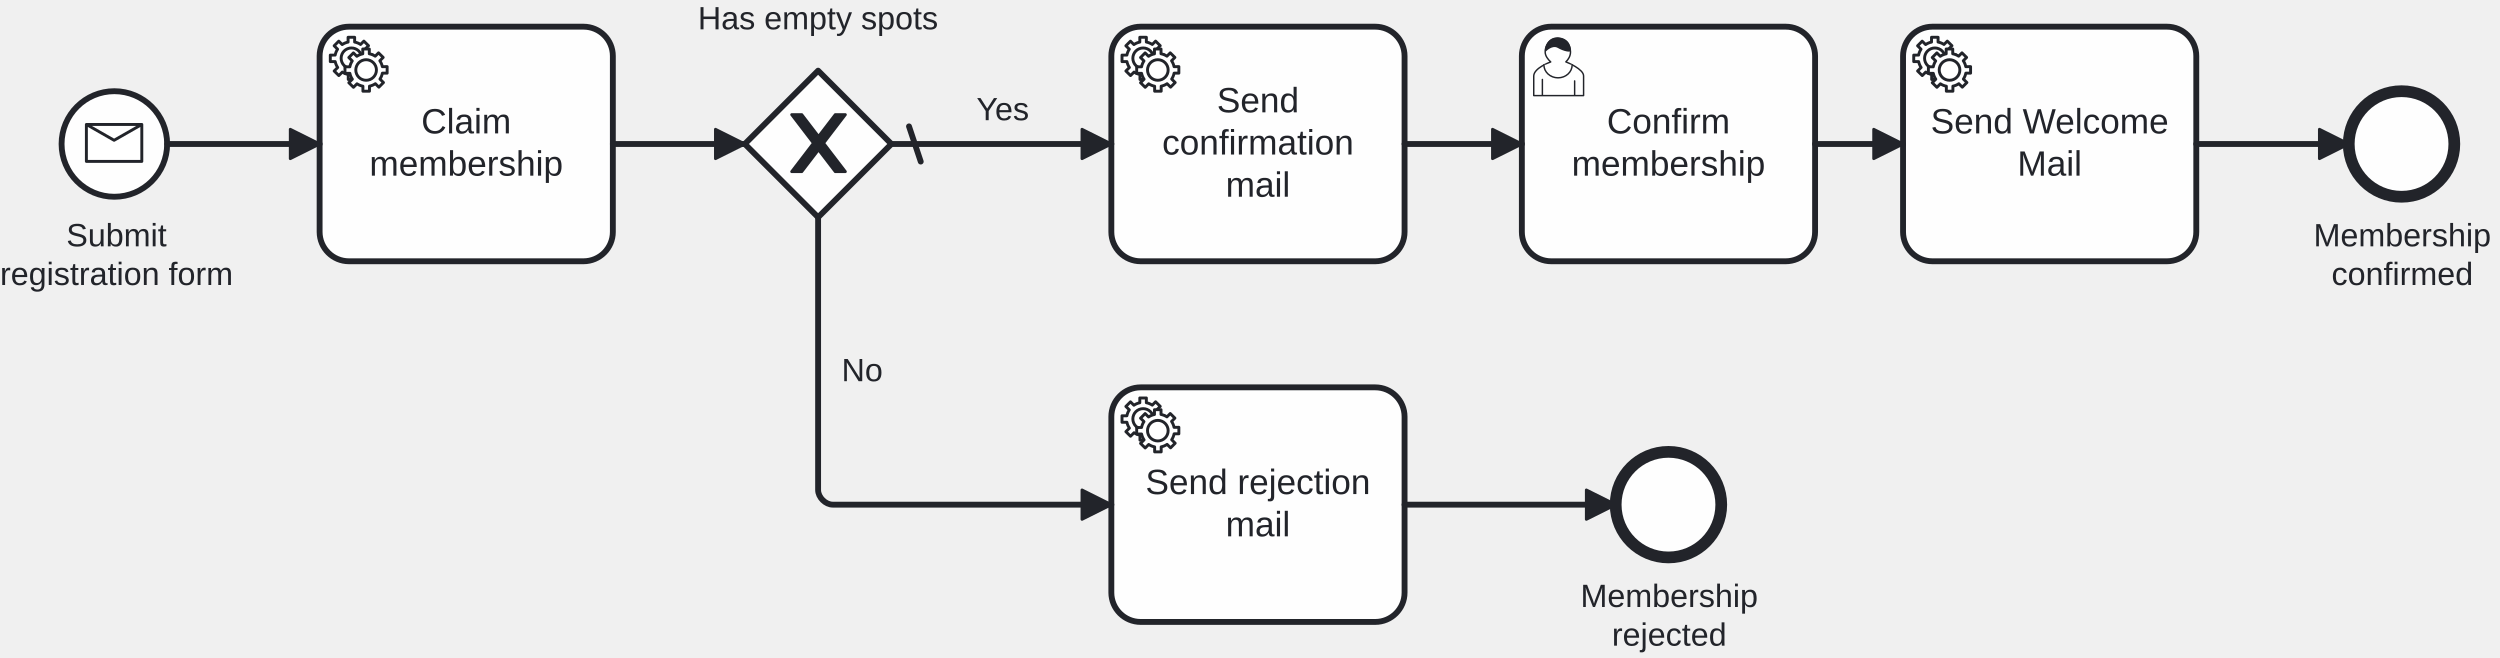
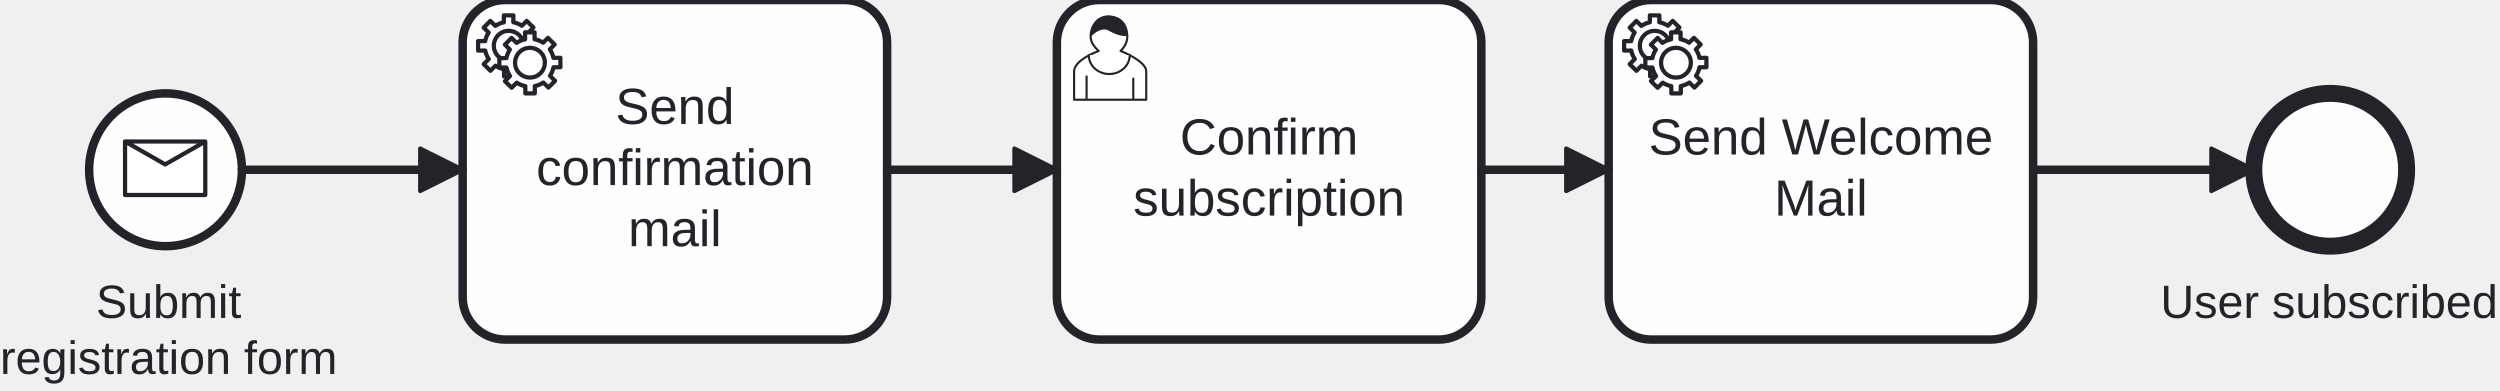
- <svg xmlns="http://www.w3.org/2000/svg" width="852.578" height="224.1" viewBox="-109 127.9 852.578 224.1" version="1.1">
+ <svg xmlns="http://www.w3.org/2000/svg" width="589" height="92" viewBox="161 137 589 92" version="1.1">
  <g class="djs-group">
-     <g class="djs-element djs-shape" data-element-id="startEvent_submitRegistration" style="display: block;" transform="matrix(1 0 0 1 -88 159)">
+     <g class="djs-element djs-shape" data-element-id="startEvent_submitRegistration" style="display: block;" transform="matrix(1 0 0 1 182 159)">
      <g class="djs-visual">
        <circle cx="18" cy="18" r="18" style="stroke-linecap: round; stroke-linejoin: round; stroke: rgb(34, 36, 42); stroke-width: 2px; fill: white; fill-opacity: 0.95;" />
        <path d="m 8.46,11.34 l 0,12.6 l 18.9,0 l 0,-12.6 z l 9.45,5.4 l 9.45,-5.4" style="fill: white; stroke-linecap: round; stroke-linejoin: round; stroke: rgb(34, 36, 42); stroke-width: 1px;" />
      </g>
      <rect class="djs-hit djs-hit-all" x="0" y="0" width="36" height="36" style="fill: none; stroke-opacity: 0; stroke: white; stroke-width: 15px;" />
    </g>
  </g>
  <g class="djs-group">
-     <g class="djs-element djs-shape" data-element-id="startEvent_submitRegistration_label" style="display: block;" transform="matrix(1 0 0 1 -109 202)">
+     <g class="djs-element djs-shape" data-element-id="startEvent_submitRegistration_label" style="display: block;" transform="matrix(1 0 0 1 161 202)">
      <g class="djs-visual">
        <text lineHeight="1.2" class="djs-label" style="font-family: Arial, sans-serif; font-size: 11px; font-weight: normal; fill: rgb(34, 36, 42);">
          <tspan x="22.618" y="9.9">Submit </tspan>
          <tspan x="0" y="23.1">registration form</tspan>
        </text>
      </g>
      <rect class="djs-hit djs-hit-all" x="0" y="0" width="80" height="27" style="fill: none; stroke-opacity: 0; stroke: white; stroke-width: 15px;" />
    </g>
  </g>
  <g class="djs-group">
-     <g class="djs-element djs-shape" data-element-id="userTask_confirmMembership" style="display: block;" transform="matrix(1 0 0 1 410 137)">
+     <g class="djs-element djs-shape" data-element-id="userTask_confirmSubscription" style="display: block;" transform="matrix(1 0 0 1 410 137)">
      <g class="djs-visual">
        <rect x="0" y="0" width="100" height="80" rx="10" ry="10" style="stroke-linecap: round; stroke-linejoin: round; stroke: rgb(34, 36, 42); stroke-width: 2px; fill: white; fill-opacity: 0.95;" />
        <text lineHeight="1.2" class="djs-label" style="font-family: Arial, sans-serif; font-size: 12px; font-weight: normal; fill: rgb(34, 36, 42);">
          <tspan x="28.997" y="36.4">Confirm </tspan>
-           <tspan x="16.988" y="50.8">membership</tspan>
+           <tspan x="17.984" y="50.8">subscription</tspan>
        </text>
        <path d="m 15,12 c 0.909,-0.845 1.594,-2.049 1.594,-3.385 0,-2.554 -1.805,-4.622 -4.357,-4.622 -2.552,0 -4.288,2.068 -4.288,4.622 0,1.348 0.974,2.562 1.896,3.405 -0.529,0.187 -5.669,2.097 -5.794,4.756 v 6.718 h 17 v -6.718 c 0,-2.298 -5.528,-4.595 -6.051,-4.776 zm -8,6 l 0,5.5 m 11,0 l 0,-5" style="fill: white; stroke-linecap: round; stroke-linejoin: round; stroke: rgb(34, 36, 42); stroke-width: 0.5px;" />
        <path d="m 15,12 m 2.162,1.009 c 0,2.447 -2.158,4.431 -4.821,4.431 -2.665,0 -4.822,-1.981 -4.822,-4.431 " style="fill: white; stroke-linecap: round; stroke-linejoin: round; stroke: rgb(34, 36, 42); stroke-width: 0.5px;" />
        <path d="m 15,12 m -6.9,-3.80 c 0,0 2.251,-2.358 4.274,-1.177 2.024,1.181 4.221,1.537 4.124,0.965 -0.098,-0.57 -0.117,-3.791 -4.191,-4.136 -3.575,0.001 -4.208,3.367 -4.207,4.348 z" style="fill: rgb(34, 36, 42); stroke-linecap: round; stroke-linejoin: round; stroke: rgb(34, 36, 42); stroke-width: 0.5px;" />
      </g>
      <rect class="djs-hit djs-hit-all" x="0" y="0" width="100" height="80" style="fill: none; stroke-opacity: 0; stroke: white; stroke-width: 15px;" />
    </g>
  </g>
  <g class="djs-group">
    <g class="djs-element djs-shape" data-element-id="serviceTask_sendWelcomeMail" style="display: block;" transform="matrix(1 0 0 1 540 137)">
      <g class="djs-visual">
        <rect x="0" y="0" width="100" height="80" rx="10" ry="10" style="stroke-linecap: round; stroke-linejoin: round; stroke: rgb(34, 36, 42); stroke-width: 2px; fill: white; fill-opacity: 0.95;" />
        <text lineHeight="1.2" class="djs-label" style="font-family: Arial, sans-serif; font-size: 12px; font-weight: normal; fill: rgb(34, 36, 42);">
          <tspan x="9.424" y="36.4">Send Welcome </tspan>
          <tspan x="38.999" y="50.8">Mail</tspan>
        </text>
        <circle cx="5" cy="5" r="5" transform="translate(6, 6)" style="stroke-linecap: round; stroke-linejoin: round; stroke: none; stroke-width: 2px; fill: white;" />
        <path d="m 12,18 v -1.713 c 0.352,-0.07 0.704,-0.178 1.048,-0.321 0.344,-0.145 0.666,-0.321 0.966,-0.521 l 1.194,1.18 1.567,-1.577 -1.195,-1.18 c 0.403,-0.614 0.683,-1.299 0.825,-2.018 l 1.622,-0.01 v -2.22 l -1.637,0.01 c -0.073,-0.352 -0.178,-0.7 -0.324,-1.044 -0.145,-0.344 -0.321,-0.664 -0.523,-0.962 l 1.131,-1.136 -1.583,-1.563 -1.13,1.136 c -0.614,-0.401 -1.303,-0.681 -2.023,-0.822 l 0.009,-1.619 h -2.241 l 0.004,1.631 c -0.354,0.074 -0.705,0.18 -1.05,0.324 -0.344,0.144 -0.665,0.321 -0.964,0.52 l -1.17,-1.158 -1.567,1.579 1.168,1.157 c -0.403,0.613 -0.683,1.298 -0.825,2.017 l -1.659,0.003 v 2.222 l 1.672,-0.006 c 0.073,0.351 0.18,0.702 0.324,1.045 0.145,0.344 0.321,0.664 0.523,0.961 l -1.199,1.197 1.584,1.56 1.196,-1.193 c 0.614,0.403 1.303,0.682 2.023,0.823 l 7.19e-4,1.699 h 2.227 z m 0.221,-3.996 c -1.789,0.75 -3.858,-0.093 -4.61,-1.874 -0.752,-1.783 0.091,-3.846 1.88,-4.596 1.788,-0.749 3.857,0.093 4.609,1.874 0.752,1.782 -0.091,3.846 -1.88,4.596 z" style="fill: white; stroke-linecap: round; stroke-linejoin: round; stroke: rgb(34, 36, 42); stroke-width: 1px;" />
        <circle cx="5" cy="5" r="5" transform="translate(11, 10)" style="stroke-linecap: round; stroke-linejoin: round; stroke: none; stroke-width: 2px; fill: white;" />
        <path d="m 17,22 v -1.713 c 0.352,-0.07 0.704,-0.178 1.048,-0.321 0.344,-0.145 0.666,-0.321 0.966,-0.521 l 1.194,1.18 1.567,-1.577 -1.195,-1.18 c 0.403,-0.614 0.683,-1.299 0.825,-2.018 l 1.622,-0.01 v -2.22 l -1.637,0.01 c -0.073,-0.352 -0.178,-0.7 -0.324,-1.044 -0.145,-0.344 -0.321,-0.664 -0.523,-0.962 l 1.131,-1.136 -1.583,-1.563 -1.13,1.136 c -0.614,-0.401 -1.303,-0.681 -2.023,-0.822 l 0.009,-1.619 h -2.241 l 0.004,1.631 c -0.354,0.074 -0.705,0.18 -1.05,0.324 -0.344,0.144 -0.665,0.321 -0.964,0.52 l -1.17,-1.158 -1.567,1.579 1.168,1.157 c -0.403,0.613 -0.683,1.298 -0.825,2.017 l -1.659,0.003 v 2.222 l 1.672,-0.006 c 0.073,0.351 0.18,0.702 0.324,1.045 0.145,0.344 0.321,0.664 0.523,0.961 l -1.199,1.197 1.584,1.56 1.196,-1.193 c 0.614,0.403 1.303,0.682 2.023,0.823 l 7.19e-4,1.699 h 2.227 z m 0.221,-3.996 c -1.789,0.75 -3.858,-0.093 -4.61,-1.874 -0.752,-1.783 0.091,-3.846 1.88,-4.596 1.788,-0.749 3.857,0.093 4.609,1.874 0.752,1.782 -0.091,3.846 -1.88,4.596 z" style="fill: white; stroke-linecap: round; stroke-linejoin: round; stroke: rgb(34, 36, 42); stroke-width: 1px;" />
      </g>
      <rect class="djs-hit djs-hit-all" x="0" y="0" width="100" height="80" style="fill: none; stroke-opacity: 0; stroke: white; stroke-width: 15px;" />
    </g>
  </g>
  <g class="djs-group">
-     <g class="djs-element djs-shape" data-element-id="endEvent_membershipConfirmed" style="display: block;" transform="matrix(1 0 0 1 692 159)">
+     <g class="djs-element djs-shape" data-element-id="endEvent_userSubscribed" style="display: block;" transform="matrix(1 0 0 1 692 159)">
      <g class="djs-visual">
        <circle cx="18" cy="18" r="18" style="stroke-linecap: round; stroke-linejoin: round; stroke: rgb(34, 36, 42); stroke-width: 4px; fill: white; fill-opacity: 0.95;" />
      </g>
      <rect class="djs-hit djs-hit-all" x="0" y="0" width="36" height="36" style="fill: none; stroke-opacity: 0; stroke: white; stroke-width: 15px;" />
    </g>
  </g>
  <g class="djs-group">
-     <g class="djs-element djs-shape" data-element-id="endEvent_membershipConfirmed_label" style="display: block;" transform="matrix(1 0 0 1 680 202)">
+     <g class="djs-element djs-shape" data-element-id="endEvent_userSubscribed_label" style="display: block;" transform="matrix(1 0 0 1 670 202)">
      <g class="djs-visual">
        <text lineHeight="1.2" class="djs-label" style="font-family: Arial, sans-serif; font-size: 11px; font-weight: normal; fill: rgb(34, 36, 42);">
-           <tspan x="0" y="9.9">Membership </tspan>
-           <tspan x="6.112" y="23.1">confirmed</tspan>
+           <tspan x="0" y="9.9">User subscribed</tspan>
        </text>
      </g>
-       <rect class="djs-hit djs-hit-all" x="0" y="0" width="61" height="27" style="fill: none; stroke-opacity: 0; stroke: white; stroke-width: 15px;" />
+       <rect class="djs-hit djs-hit-all" x="0" y="0" width="80" height="14" style="fill: none; stroke-opacity: 0; stroke: white; stroke-width: 15px;" />
    </g>
  </g>
  <g class="djs-group">
    <g class="djs-element djs-shape" data-element-id="serviceTask_sendConfirmationMail" style="display: block;" transform="matrix(1 0 0 1 270 137)">
      <g class="djs-visual">
        <rect x="0" y="0" width="100" height="80" rx="10" ry="10" style="stroke-linecap: round; stroke-linejoin: round; stroke: rgb(34, 36, 42); stroke-width: 2px; fill: white; fill-opacity: 0.95;" />
        <text lineHeight="1.2" class="djs-label" style="font-family: Arial, sans-serif; font-size: 12px; font-weight: normal; fill: rgb(34, 36, 42);">
          <tspan x="35.987" y="29.2">Send </tspan>
          <tspan x="17.319" y="43.6">confirmation </tspan>
          <tspan x="38.999" y="58">mail</tspan>
        </text>
        <circle cx="5" cy="5" r="5" transform="translate(6, 6)" style="stroke-linecap: round; stroke-linejoin: round; stroke: none; stroke-width: 2px; fill: white;" />
        <path d="m 12,18 v -1.713 c 0.352,-0.07 0.704,-0.178 1.048,-0.321 0.344,-0.145 0.666,-0.321 0.966,-0.521 l 1.194,1.18 1.567,-1.577 -1.195,-1.18 c 0.403,-0.614 0.683,-1.299 0.825,-2.018 l 1.622,-0.01 v -2.22 l -1.637,0.01 c -0.073,-0.352 -0.178,-0.7 -0.324,-1.044 -0.145,-0.344 -0.321,-0.664 -0.523,-0.962 l 1.131,-1.136 -1.583,-1.563 -1.13,1.136 c -0.614,-0.401 -1.303,-0.681 -2.023,-0.822 l 0.009,-1.619 h -2.241 l 0.004,1.631 c -0.354,0.074 -0.705,0.18 -1.05,0.324 -0.344,0.144 -0.665,0.321 -0.964,0.52 l -1.17,-1.158 -1.567,1.579 1.168,1.157 c -0.403,0.613 -0.683,1.298 -0.825,2.017 l -1.659,0.003 v 2.222 l 1.672,-0.006 c 0.073,0.351 0.18,0.702 0.324,1.045 0.145,0.344 0.321,0.664 0.523,0.961 l -1.199,1.197 1.584,1.56 1.196,-1.193 c 0.614,0.403 1.303,0.682 2.023,0.823 l 7.19e-4,1.699 h 2.227 z m 0.221,-3.996 c -1.789,0.75 -3.858,-0.093 -4.61,-1.874 -0.752,-1.783 0.091,-3.846 1.88,-4.596 1.788,-0.749 3.857,0.093 4.609,1.874 0.752,1.782 -0.091,3.846 -1.88,4.596 z" style="fill: white; stroke-linecap: round; stroke-linejoin: round; stroke: rgb(34, 36, 42); stroke-width: 1px;" />
        <circle cx="5" cy="5" r="5" transform="translate(11, 10)" style="stroke-linecap: round; stroke-linejoin: round; stroke: none; stroke-width: 2px; fill: white;" />
        <path d="m 17,22 v -1.713 c 0.352,-0.07 0.704,-0.178 1.048,-0.321 0.344,-0.145 0.666,-0.321 0.966,-0.521 l 1.194,1.18 1.567,-1.577 -1.195,-1.18 c 0.403,-0.614 0.683,-1.299 0.825,-2.018 l 1.622,-0.01 v -2.22 l -1.637,0.01 c -0.073,-0.352 -0.178,-0.7 -0.324,-1.044 -0.145,-0.344 -0.321,-0.664 -0.523,-0.962 l 1.131,-1.136 -1.583,-1.563 -1.13,1.136 c -0.614,-0.401 -1.303,-0.681 -2.023,-0.822 l 0.009,-1.619 h -2.241 l 0.004,1.631 c -0.354,0.074 -0.705,0.18 -1.05,0.324 -0.344,0.144 -0.665,0.321 -0.964,0.52 l -1.17,-1.158 -1.567,1.579 1.168,1.157 c -0.403,0.613 -0.683,1.298 -0.825,2.017 l -1.659,0.003 v 2.222 l 1.672,-0.006 c 0.073,0.351 0.18,0.702 0.324,1.045 0.145,0.344 0.321,0.664 0.523,0.961 l -1.199,1.197 1.584,1.56 1.196,-1.193 c 0.614,0.403 1.303,0.682 2.023,0.823 l 7.19e-4,1.699 h 2.227 z m 0.221,-3.996 c -1.789,0.75 -3.858,-0.093 -4.61,-1.874 -0.752,-1.783 0.091,-3.846 1.88,-4.596 1.788,-0.749 3.857,0.093 4.609,1.874 0.752,1.782 -0.091,3.846 -1.88,4.596 z" style="fill: white; stroke-linecap: round; stroke-linejoin: round; stroke: rgb(34, 36, 42); stroke-width: 1px;" />
      </g>
      <rect class="djs-hit djs-hit-all" x="0" y="0" width="100" height="80" style="fill: none; stroke-opacity: 0; stroke: white; stroke-width: 15px;" />
    </g>
  </g>
  <g class="djs-group">
-     <g class="djs-element djs-shape" data-element-id="serviceTask_claimMembership" style="display: block;" transform="matrix(1 0 0 1 0 137)">
-       <g class="djs-visual">
-         <rect x="0" y="0" width="100" height="80" rx="10" ry="10" style="stroke-linecap: round; stroke-linejoin: round; stroke: rgb(34, 36, 42); stroke-width: 2px; fill: white; fill-opacity: 0.95;" />
-         <text lineHeight="1.2" class="djs-label" style="font-family: Arial, sans-serif; font-size: 12px; font-weight: normal; fill: rgb(34, 36, 42);">
-           <tspan x="34.666" y="36.4">Claim </tspan>
-           <tspan x="16.988" y="50.8">membership</tspan>
-         </text>
-         <circle cx="5" cy="5" r="5" transform="translate(6, 6)" style="stroke-linecap: round; stroke-linejoin: round; stroke: none; stroke-width: 2px; fill: white;" />
-         <path d="m 12,18 v -1.713 c 0.352,-0.07 0.704,-0.178 1.048,-0.321 0.344,-0.145 0.666,-0.321 0.966,-0.521 l 1.194,1.18 1.567,-1.577 -1.195,-1.18 c 0.403,-0.614 0.683,-1.299 0.825,-2.018 l 1.622,-0.01 v -2.22 l -1.637,0.01 c -0.073,-0.352 -0.178,-0.7 -0.324,-1.044 -0.145,-0.344 -0.321,-0.664 -0.523,-0.962 l 1.131,-1.136 -1.583,-1.563 -1.13,1.136 c -0.614,-0.401 -1.303,-0.681 -2.023,-0.822 l 0.009,-1.619 h -2.241 l 0.004,1.631 c -0.354,0.074 -0.705,0.18 -1.05,0.324 -0.344,0.144 -0.665,0.321 -0.964,0.52 l -1.17,-1.158 -1.567,1.579 1.168,1.157 c -0.403,0.613 -0.683,1.298 -0.825,2.017 l -1.659,0.003 v 2.222 l 1.672,-0.006 c 0.073,0.351 0.18,0.702 0.324,1.045 0.145,0.344 0.321,0.664 0.523,0.961 l -1.199,1.197 1.584,1.56 1.196,-1.193 c 0.614,0.403 1.303,0.682 2.023,0.823 l 7.19e-4,1.699 h 2.227 z m 0.221,-3.996 c -1.789,0.75 -3.858,-0.093 -4.61,-1.874 -0.752,-1.783 0.091,-3.846 1.88,-4.596 1.788,-0.749 3.857,0.093 4.609,1.874 0.752,1.782 -0.091,3.846 -1.88,4.596 z" style="fill: white; stroke-linecap: round; stroke-linejoin: round; stroke: rgb(34, 36, 42); stroke-width: 1px;" />
-         <circle cx="5" cy="5" r="5" transform="translate(11, 10)" style="stroke-linecap: round; stroke-linejoin: round; stroke: none; stroke-width: 2px; fill: white;" />
-         <path d="m 17,22 v -1.713 c 0.352,-0.07 0.704,-0.178 1.048,-0.321 0.344,-0.145 0.666,-0.321 0.966,-0.521 l 1.194,1.18 1.567,-1.577 -1.195,-1.18 c 0.403,-0.614 0.683,-1.299 0.825,-2.018 l 1.622,-0.01 v -2.22 l -1.637,0.01 c -0.073,-0.352 -0.178,-0.7 -0.324,-1.044 -0.145,-0.344 -0.321,-0.664 -0.523,-0.962 l 1.131,-1.136 -1.583,-1.563 -1.13,1.136 c -0.614,-0.401 -1.303,-0.681 -2.023,-0.822 l 0.009,-1.619 h -2.241 l 0.004,1.631 c -0.354,0.074 -0.705,0.18 -1.05,0.324 -0.344,0.144 -0.665,0.321 -0.964,0.52 l -1.17,-1.158 -1.567,1.579 1.168,1.157 c -0.403,0.613 -0.683,1.298 -0.825,2.017 l -1.659,0.003 v 2.222 l 1.672,-0.006 c 0.073,0.351 0.18,0.702 0.324,1.045 0.145,0.344 0.321,0.664 0.523,0.961 l -1.199,1.197 1.584,1.56 1.196,-1.193 c 0.614,0.403 1.303,0.682 2.023,0.823 l 7.19e-4,1.699 h 2.227 z m 0.221,-3.996 c -1.789,0.75 -3.858,-0.093 -4.61,-1.874 -0.752,-1.783 0.091,-3.846 1.88,-4.596 1.788,-0.749 3.857,0.093 4.609,1.874 0.752,1.782 -0.091,3.846 -1.88,4.596 z" style="fill: white; stroke-linecap: round; stroke-linejoin: round; stroke: rgb(34, 36, 42); stroke-width: 1px;" />
-       </g>
-       <rect class="djs-hit djs-hit-all" x="0" y="0" width="100" height="80" style="fill: none; stroke-opacity: 0; stroke: white; stroke-width: 15px;" />
-     </g>
-   </g>
-   <g class="djs-group">
-     <g class="djs-element djs-shape" data-element-id="gateway_hasEmptySpots" style="display: block;" transform="matrix(1 0 0 1 145 152)">
-       <g class="djs-visual">
-         <polygon points="25,0 50,25 25,50 0,25" style="stroke-linecap: round; stroke-linejoin: round; stroke: rgb(34, 36, 42); stroke-width: 2px; fill: white; fill-opacity: 0.95;" />
-         <path d="m 16,15 7.429,9.714 -7.429,9.714 3.429,0 5.714,-7.464 5.714,7.464 3.429,0 -7.429,-9.714 7.429,-9.714 -3.429,0 -5.714,7.464 -5.714,-7.464 -3.429,0 z" style="fill: rgb(34, 36, 42); stroke-linecap: round; stroke-linejoin: round; stroke: rgb(34, 36, 42); stroke-width: 1px;" />
-       </g>
-       <rect class="djs-hit djs-hit-all" x="0" y="0" width="50" height="50" style="fill: none; stroke-opacity: 0; stroke: white; stroke-width: 15px;" />
-     </g>
-   </g>
-   <g class="djs-group">
-     <g class="djs-element djs-shape" data-element-id="gateway_hasEmptySpots_label" style="display: block;" transform="matrix(1 0 0 1 129 128)">
-       <g class="djs-visual">
-         <text lineHeight="1.2" class="djs-label" style="font-family: Arial, sans-serif; font-size: 11px; font-weight: normal; fill: rgb(34, 36, 42);">
-           <tspan x="0" y="9.9">Has empty spots</tspan>
-         </text>
-       </g>
-       <rect class="djs-hit djs-hit-all" x="0" y="0" width="82" height="14" style="fill: none; stroke-opacity: 0; stroke: white; stroke-width: 15px;" />
-     </g>
-   </g>
-   <g class="djs-group">
-     <g class="djs-element djs-shape" data-element-id="serviceTask_sendRejectionMail" style="display: block;" transform="matrix(1 0 0 1 270 260)">
-       <g class="djs-visual">
-         <rect x="0" y="0" width="100" height="80" rx="10" ry="10" style="stroke-linecap: round; stroke-linejoin: round; stroke: rgb(34, 36, 42); stroke-width: 2px; fill: white; fill-opacity: 0.95;" />
-         <text lineHeight="1.2" class="djs-label" style="font-family: Arial, sans-serif; font-size: 12px; font-weight: normal; fill: rgb(34, 36, 42);">
-           <tspan x="11.642" y="36.4">Send rejection </tspan>
-           <tspan x="38.999" y="50.8">mail</tspan>
-         </text>
-         <circle cx="5" cy="5" r="5" transform="translate(6, 6)" style="stroke-linecap: round; stroke-linejoin: round; stroke: none; stroke-width: 2px; fill: white;" />
-         <path d="m 12,18 v -1.713 c 0.352,-0.07 0.704,-0.178 1.048,-0.321 0.344,-0.145 0.666,-0.321 0.966,-0.521 l 1.194,1.18 1.567,-1.577 -1.195,-1.18 c 0.403,-0.614 0.683,-1.299 0.825,-2.018 l 1.622,-0.01 v -2.22 l -1.637,0.01 c -0.073,-0.352 -0.178,-0.7 -0.324,-1.044 -0.145,-0.344 -0.321,-0.664 -0.523,-0.962 l 1.131,-1.136 -1.583,-1.563 -1.13,1.136 c -0.614,-0.401 -1.303,-0.681 -2.023,-0.822 l 0.009,-1.619 h -2.241 l 0.004,1.631 c -0.354,0.074 -0.705,0.18 -1.05,0.324 -0.344,0.144 -0.665,0.321 -0.964,0.52 l -1.17,-1.158 -1.567,1.579 1.168,1.157 c -0.403,0.613 -0.683,1.298 -0.825,2.017 l -1.659,0.003 v 2.222 l 1.672,-0.006 c 0.073,0.351 0.18,0.702 0.324,1.045 0.145,0.344 0.321,0.664 0.523,0.961 l -1.199,1.197 1.584,1.56 1.196,-1.193 c 0.614,0.403 1.303,0.682 2.023,0.823 l 7.19e-4,1.699 h 2.227 z m 0.221,-3.996 c -1.789,0.75 -3.858,-0.093 -4.61,-1.874 -0.752,-1.783 0.091,-3.846 1.88,-4.596 1.788,-0.749 3.857,0.093 4.609,1.874 0.752,1.782 -0.091,3.846 -1.88,4.596 z" style="fill: white; stroke-linecap: round; stroke-linejoin: round; stroke: rgb(34, 36, 42); stroke-width: 1px;" />
-         <circle cx="5" cy="5" r="5" transform="translate(11, 10)" style="stroke-linecap: round; stroke-linejoin: round; stroke: none; stroke-width: 2px; fill: white;" />
-         <path d="m 17,22 v -1.713 c 0.352,-0.07 0.704,-0.178 1.048,-0.321 0.344,-0.145 0.666,-0.321 0.966,-0.521 l 1.194,1.18 1.567,-1.577 -1.195,-1.18 c 0.403,-0.614 0.683,-1.299 0.825,-2.018 l 1.622,-0.01 v -2.22 l -1.637,0.01 c -0.073,-0.352 -0.178,-0.7 -0.324,-1.044 -0.145,-0.344 -0.321,-0.664 -0.523,-0.962 l 1.131,-1.136 -1.583,-1.563 -1.13,1.136 c -0.614,-0.401 -1.303,-0.681 -2.023,-0.822 l 0.009,-1.619 h -2.241 l 0.004,1.631 c -0.354,0.074 -0.705,0.18 -1.05,0.324 -0.344,0.144 -0.665,0.321 -0.964,0.52 l -1.17,-1.158 -1.567,1.579 1.168,1.157 c -0.403,0.613 -0.683,1.298 -0.825,2.017 l -1.659,0.003 v 2.222 l 1.672,-0.006 c 0.073,0.351 0.18,0.702 0.324,1.045 0.145,0.344 0.321,0.664 0.523,0.961 l -1.199,1.197 1.584,1.56 1.196,-1.193 c 0.614,0.403 1.303,0.682 2.023,0.823 l 7.19e-4,1.699 h 2.227 z m 0.221,-3.996 c -1.789,0.75 -3.858,-0.093 -4.61,-1.874 -0.752,-1.783 0.091,-3.846 1.88,-4.596 1.788,-0.749 3.857,0.093 4.609,1.874 0.752,1.782 -0.091,3.846 -1.88,4.596 z" style="fill: white; stroke-linecap: round; stroke-linejoin: round; stroke: rgb(34, 36, 42); stroke-width: 1px;" />
-       </g>
-       <rect class="djs-hit djs-hit-all" x="0" y="0" width="100" height="80" style="fill: none; stroke-opacity: 0; stroke: white; stroke-width: 15px;" />
-     </g>
-   </g>
-   <g class="djs-group">
-     <g class="djs-element djs-shape" data-element-id="endEvent_membershipRejected" style="display: block;" transform="matrix(1 0 0 1 442 282)">
-       <g class="djs-visual">
-         <circle cx="18" cy="18" r="18" style="stroke-linecap: round; stroke-linejoin: round; stroke: rgb(34, 36, 42); stroke-width: 4px; fill: white; fill-opacity: 0.95;" />
-       </g>
-       <rect class="djs-hit djs-hit-all" x="0" y="0" width="36" height="36" style="fill: none; stroke-opacity: 0; stroke: white; stroke-width: 15px;" />
-     </g>
-   </g>
-   <g class="djs-group">
-     <g class="djs-element djs-shape" data-element-id="endEvent_membershipRejected_label" style="display: block;" transform="matrix(1 0 0 1 430 325)">
-       <g class="djs-visual">
-         <text lineHeight="1.2" class="djs-label" style="font-family: Arial, sans-serif; font-size: 11px; font-weight: normal; fill: rgb(34, 36, 42);">
-           <tspan x="0" y="9.9">Membership </tspan>
-           <tspan x="10.694" y="23.1">rejected</tspan>
-         </text>
-       </g>
-       <rect class="djs-hit djs-hit-all" x="0" y="0" width="61" height="27" style="fill: none; stroke-opacity: 0; stroke: white; stroke-width: 15px;" />
-     </g>
-   </g>
-   <g class="djs-group">
    <g class="djs-element djs-connection" data-element-id="Flow_0p7ko1g" style="display: block;">
      <g class="djs-visual">
        <defs>
-           <marker id="marker-6yi6bljti7zsu5l9xwyrk4cp8" viewBox="0 0 20 20" refX="11" refY="10" markerWidth="10" markerHeight="10" orient="auto">
+           <marker id="marker-et5lpq0d2hqpk194c27q9ttvk" viewBox="0 0 20 20" refX="11" refY="10" markerWidth="10" markerHeight="10" orient="auto">
            <path d="M 1 5 L 11 10 L 1 15 Z" style="stroke-linecap: round; stroke-linejoin: round; stroke: rgb(34, 36, 42); stroke-width: 1px; fill: rgb(34, 36, 42);" />
          </marker>
        </defs>
-         <path data-corner-radius="5" style="fill: none; stroke-linecap: round; stroke-linejoin: round; stroke: rgb(34, 36, 42); stroke-width: 2px; marker-end: url('#marker-6yi6bljti7zsu5l9xwyrk4cp8');" d="M-52,177L0,177" />
+         <path data-corner-radius="5" style="fill: none; stroke-linecap: round; stroke-linejoin: round; stroke: rgb(34, 36, 42); stroke-width: 2px; marker-end: url('#marker-et5lpq0d2hqpk194c27q9ttvk');" d="M218,177L270,177" />
      </g>
-       <path d="M-52,177L0,177" class="djs-hit djs-hit-stroke" style="fill: none; stroke-opacity: 0; stroke: white; stroke-width: 15px;" />
+       <path d="M218,177L270,177" class="djs-hit djs-hit-stroke" style="fill: none; stroke-opacity: 0; stroke: white; stroke-width: 15px;" />
    </g>
  </g>
  <g class="djs-group">
    <g class="djs-element djs-connection" data-element-id="Flow_0ya530i" style="display: block;">
      <g class="djs-visual">
        <defs>
-           <marker id="marker-eqd1qs8hmx85fnmd1s5au4ia8" viewBox="0 0 20 20" refX="11" refY="10" markerWidth="10" markerHeight="10" orient="auto">
+           <marker id="marker-8tww5v2hxbn7snxwp0gcxivkp" viewBox="0 0 20 20" refX="11" refY="10" markerWidth="10" markerHeight="10" orient="auto">
            <path d="M 1 5 L 11 10 L 1 15 Z" style="stroke-linecap: round; stroke-linejoin: round; stroke: rgb(34, 36, 42); stroke-width: 1px; fill: rgb(34, 36, 42);" />
          </marker>
        </defs>
-         <path data-corner-radius="5" style="fill: none; stroke-linecap: round; stroke-linejoin: round; stroke: rgb(34, 36, 42); stroke-width: 2px; marker-end: url('#marker-eqd1qs8hmx85fnmd1s5au4ia8');" d="M510,177L540,177" />
+         <path data-corner-radius="5" style="fill: none; stroke-linecap: round; stroke-linejoin: round; stroke: rgb(34, 36, 42); stroke-width: 2px; marker-end: url('#marker-8tww5v2hxbn7snxwp0gcxivkp');" d="M510,177L540,177" />
      </g>
      <path d="M510,177L540,177" class="djs-hit djs-hit-stroke" style="fill: none; stroke-opacity: 0; stroke: white; stroke-width: 15px;" />
    </g>
  </g>
  <g class="djs-group">
    <g class="djs-element djs-connection" data-element-id="Flow_1s74azu" style="display: block;">
      <g class="djs-visual">
        <defs>
-           <marker id="marker-6yi48mvvmnu3vlqzb5indfoez" viewBox="0 0 20 20" refX="11" refY="10" markerWidth="10" markerHeight="10" orient="auto">
+           <marker id="marker-60yz39qfjuih7ke05uxor0ncq" viewBox="0 0 20 20" refX="11" refY="10" markerWidth="10" markerHeight="10" orient="auto">
            <path d="M 1 5 L 11 10 L 1 15 Z" style="stroke-linecap: round; stroke-linejoin: round; stroke: rgb(34, 36, 42); stroke-width: 1px; fill: rgb(34, 36, 42);" />
          </marker>
        </defs>
-         <path data-corner-radius="5" style="fill: none; stroke-linecap: round; stroke-linejoin: round; stroke: rgb(34, 36, 42); stroke-width: 2px; marker-end: url('#marker-6yi48mvvmnu3vlqzb5indfoez');" d="M640,177L692,177" />
+         <path data-corner-radius="5" style="fill: none; stroke-linecap: round; stroke-linejoin: round; stroke: rgb(34, 36, 42); stroke-width: 2px; marker-end: url('#marker-60yz39qfjuih7ke05uxor0ncq');" d="M640,177L692,177" />
      </g>
      <path d="M640,177L692,177" class="djs-hit djs-hit-stroke" style="fill: none; stroke-opacity: 0; stroke: white; stroke-width: 15px;" />
    </g>
  </g>
  <g class="djs-group">
    <g class="djs-element djs-connection" data-element-id="Flow_13584xc" style="display: block;">
      <g class="djs-visual">
        <defs>
-           <marker id="marker-00fx89s33zzznn54lkp7q6to3" viewBox="0 0 20 20" refX="11" refY="10" markerWidth="10" markerHeight="10" orient="auto">
+           <marker id="marker-bo0eeoa509aa53n8dgqpbvwcn" viewBox="0 0 20 20" refX="11" refY="10" markerWidth="10" markerHeight="10" orient="auto">
            <path d="M 1 5 L 11 10 L 1 15 Z" style="stroke-linecap: round; stroke-linejoin: round; stroke: rgb(34, 36, 42); stroke-width: 1px; fill: rgb(34, 36, 42);" />
          </marker>
        </defs>
-         <path data-corner-radius="5" style="fill: none; stroke-linecap: round; stroke-linejoin: round; stroke: rgb(34, 36, 42); stroke-width: 2px; marker-end: url('#marker-00fx89s33zzznn54lkp7q6to3');" d="M370,177L410,177" />
+         <path data-corner-radius="5" style="fill: none; stroke-linecap: round; stroke-linejoin: round; stroke: rgb(34, 36, 42); stroke-width: 2px; marker-end: url('#marker-bo0eeoa509aa53n8dgqpbvwcn');" d="M370,177L410,177" />
      </g>
      <path d="M370,177L410,177" class="djs-hit djs-hit-stroke" style="fill: none; stroke-opacity: 0; stroke: white; stroke-width: 15px;" />
    </g>
  </g>
-   <g class="djs-group">
-     <g class="djs-element djs-connection" data-element-id="Flow_1spthma" style="display: block;">
-       <g class="djs-visual">
-         <defs>
-           <marker id="marker-3cdn478q0x7t3dv934ugp2t2i" viewBox="0 0 20 20" refX="11" refY="10" markerWidth="10" markerHeight="10" orient="auto">
-             <path d="M 1 5 L 11 10 L 1 15 Z" style="stroke-linecap: round; stroke-linejoin: round; stroke: rgb(34, 36, 42); stroke-width: 1px; fill: rgb(34, 36, 42);" />
-           </marker>
-         </defs>
-         <path data-corner-radius="5" style="fill: none; stroke-linecap: round; stroke-linejoin: round; stroke: rgb(34, 36, 42); stroke-width: 2px; marker-end: url('#marker-3cdn478q0x7t3dv934ugp2t2i');" d="M100,177L145,177" />
-       </g>
-       <path d="M100,177L145,177" class="djs-hit djs-hit-stroke" style="fill: none; stroke-opacity: 0; stroke: white; stroke-width: 15px;" />
-     </g>
-   </g>
-   <g class="djs-group">
-     <g class="djs-element djs-connection" data-element-id="Flow_1pl6nn4" style="display: block;">
-       <g class="djs-visual">
-         <defs>
-           <marker id="marker-886oym2dnlluvt7t8ww1xtnfz" viewBox="0 0 20 20" refX="11" refY="10" markerWidth="10" markerHeight="10" orient="auto">
-             <path d="M 1 5 L 11 10 L 1 15 Z" style="stroke-linecap: round; stroke-linejoin: round; stroke: rgb(34, 36, 42); stroke-width: 1px; fill: rgb(34, 36, 42);" />
-           </marker>
-           <marker id="marker-8lgkv09wx46rjkgnrj6g7efhj" viewBox="0 0 20 20" refX="0" refY="10" markerWidth="10" markerHeight="10" orient="auto">
-             <path d="M 6 4 L 10 16" style="stroke-linecap: round; stroke-linejoin: round; stroke: rgb(34, 36, 42); stroke-width: 2px; fill: none;" />
-           </marker>
-         </defs>
-         <path data-corner-radius="5" style="fill: none; stroke-linecap: round; stroke-linejoin: round; stroke: rgb(34, 36, 42); stroke-width: 2px; marker-end: url('#marker-886oym2dnlluvt7t8ww1xtnfz'); marker-start: url('#marker-8lgkv09wx46rjkgnrj6g7efhj');" d="M195,177L270,177" />
-       </g>
-       <path d="M195,177L270,177" class="djs-hit djs-hit-stroke" style="fill: none; stroke-opacity: 0; stroke: white; stroke-width: 15px;" />
-     </g>
-   </g>
-   <g class="djs-group">
-     <g class="djs-element djs-shape" data-element-id="Flow_1pl6nn4_label" style="display: block;" transform="matrix(1 0 0 1 224 159)">
-       <g class="djs-visual">
-         <text lineHeight="1.2" class="djs-label" style="font-family: Arial, sans-serif; font-size: 11px; font-weight: normal; fill: rgb(34, 36, 42);">
-           <tspan x="0" y="9.9">Yes</tspan>
-         </text>
-       </g>
-       <rect class="djs-hit djs-hit-all" x="0" y="0" width="18" height="14" style="fill: none; stroke-opacity: 0; stroke: white; stroke-width: 15px;" />
-     </g>
-   </g>
-   <g class="djs-group">
-     <g class="djs-element djs-connection" data-element-id="Flow_0cad0i8" style="display: block;">
-       <g class="djs-visual">
-         <defs>
-           <marker id="marker-awx7aboirtgemk494f782mwmh" viewBox="0 0 20 20" refX="11" refY="10" markerWidth="10" markerHeight="10" orient="auto">
-             <path d="M 1 5 L 11 10 L 1 15 Z" style="stroke-linecap: round; stroke-linejoin: round; stroke: rgb(34, 36, 42); stroke-width: 1px; fill: rgb(34, 36, 42);" />
-           </marker>
-         </defs>
-         <path data-corner-radius="5" style="fill: none; stroke-linecap: round; stroke-linejoin: round; stroke: rgb(34, 36, 42); stroke-width: 2px; marker-end: url('#marker-awx7aboirtgemk494f782mwmh');" d="M170,202L170,295C170,297.5,172.5,300,175,300L270,300" />
-       </g>
-       <path d="M170,202L170,300L270,300" class="djs-hit djs-hit-stroke" style="fill: none; stroke-opacity: 0; stroke: white; stroke-width: 15px;" />
-     </g>
-   </g>
-   <g class="djs-group">
-     <g class="djs-element djs-shape" data-element-id="Flow_0cad0i8_label" style="display: block;" transform="matrix(1 0 0 1 178 248)">
-       <g class="djs-visual">
-         <text lineHeight="1.2" class="djs-label" style="font-family: Arial, sans-serif; font-size: 11px; font-weight: normal; fill: rgb(34, 36, 42);">
-           <tspan x="0" y="9.9">No</tspan>
-         </text>
-       </g>
-       <rect class="djs-hit djs-hit-all" x="0" y="0" width="15" height="14" style="fill: none; stroke-opacity: 0; stroke: white; stroke-width: 15px;" />
-     </g>
-   </g>
-   <g class="djs-group">
-     <g class="djs-element djs-connection" data-element-id="Flow_0loiw0z" style="display: block;">
-       <g class="djs-visual">
-         <defs>
-           <marker id="marker-dkyp2z05jg7j5t05igx4661f5" viewBox="0 0 20 20" refX="11" refY="10" markerWidth="10" markerHeight="10" orient="auto">
-             <path d="M 1 5 L 11 10 L 1 15 Z" style="stroke-linecap: round; stroke-linejoin: round; stroke: rgb(34, 36, 42); stroke-width: 1px; fill: rgb(34, 36, 42);" />
-           </marker>
-         </defs>
-         <path data-corner-radius="5" style="fill: none; stroke-linecap: round; stroke-linejoin: round; stroke: rgb(34, 36, 42); stroke-width: 2px; marker-end: url('#marker-dkyp2z05jg7j5t05igx4661f5');" d="M370,300L442,300" />
-       </g>
-       <path d="M370,300L442,300" class="djs-hit djs-hit-stroke" style="fill: none; stroke-opacity: 0; stroke: white; stroke-width: 15px;" />
-     </g>
-   </g>
</svg>
